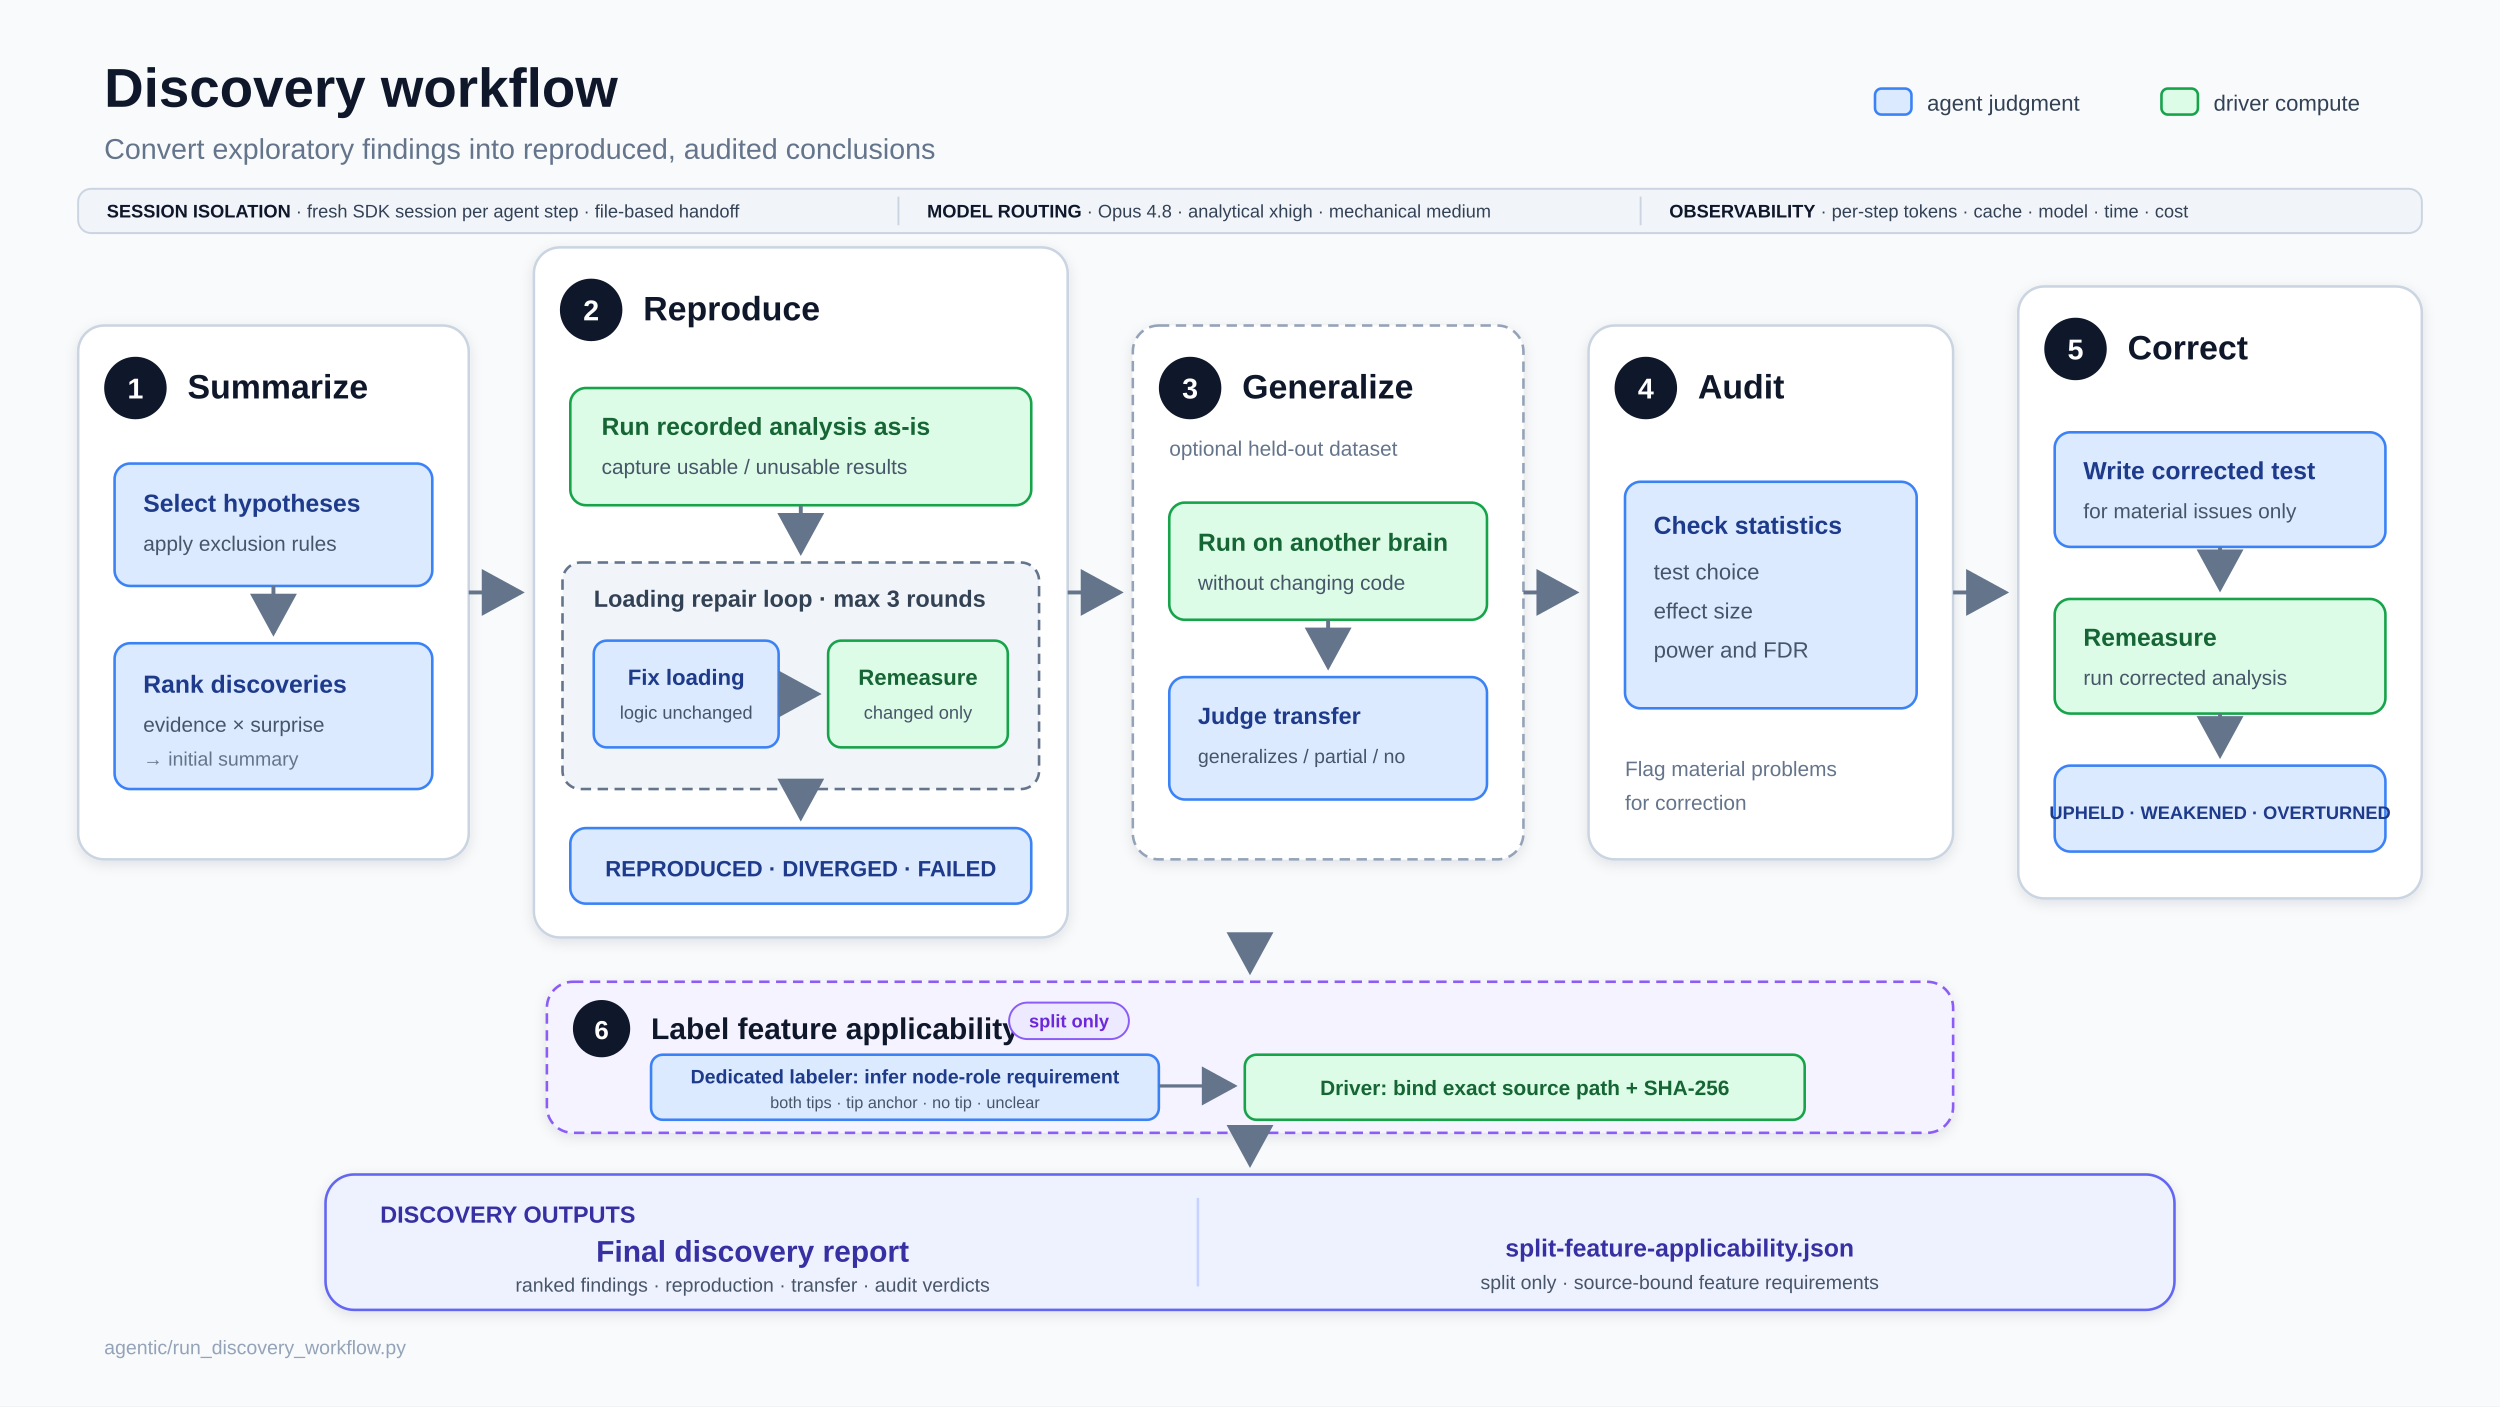
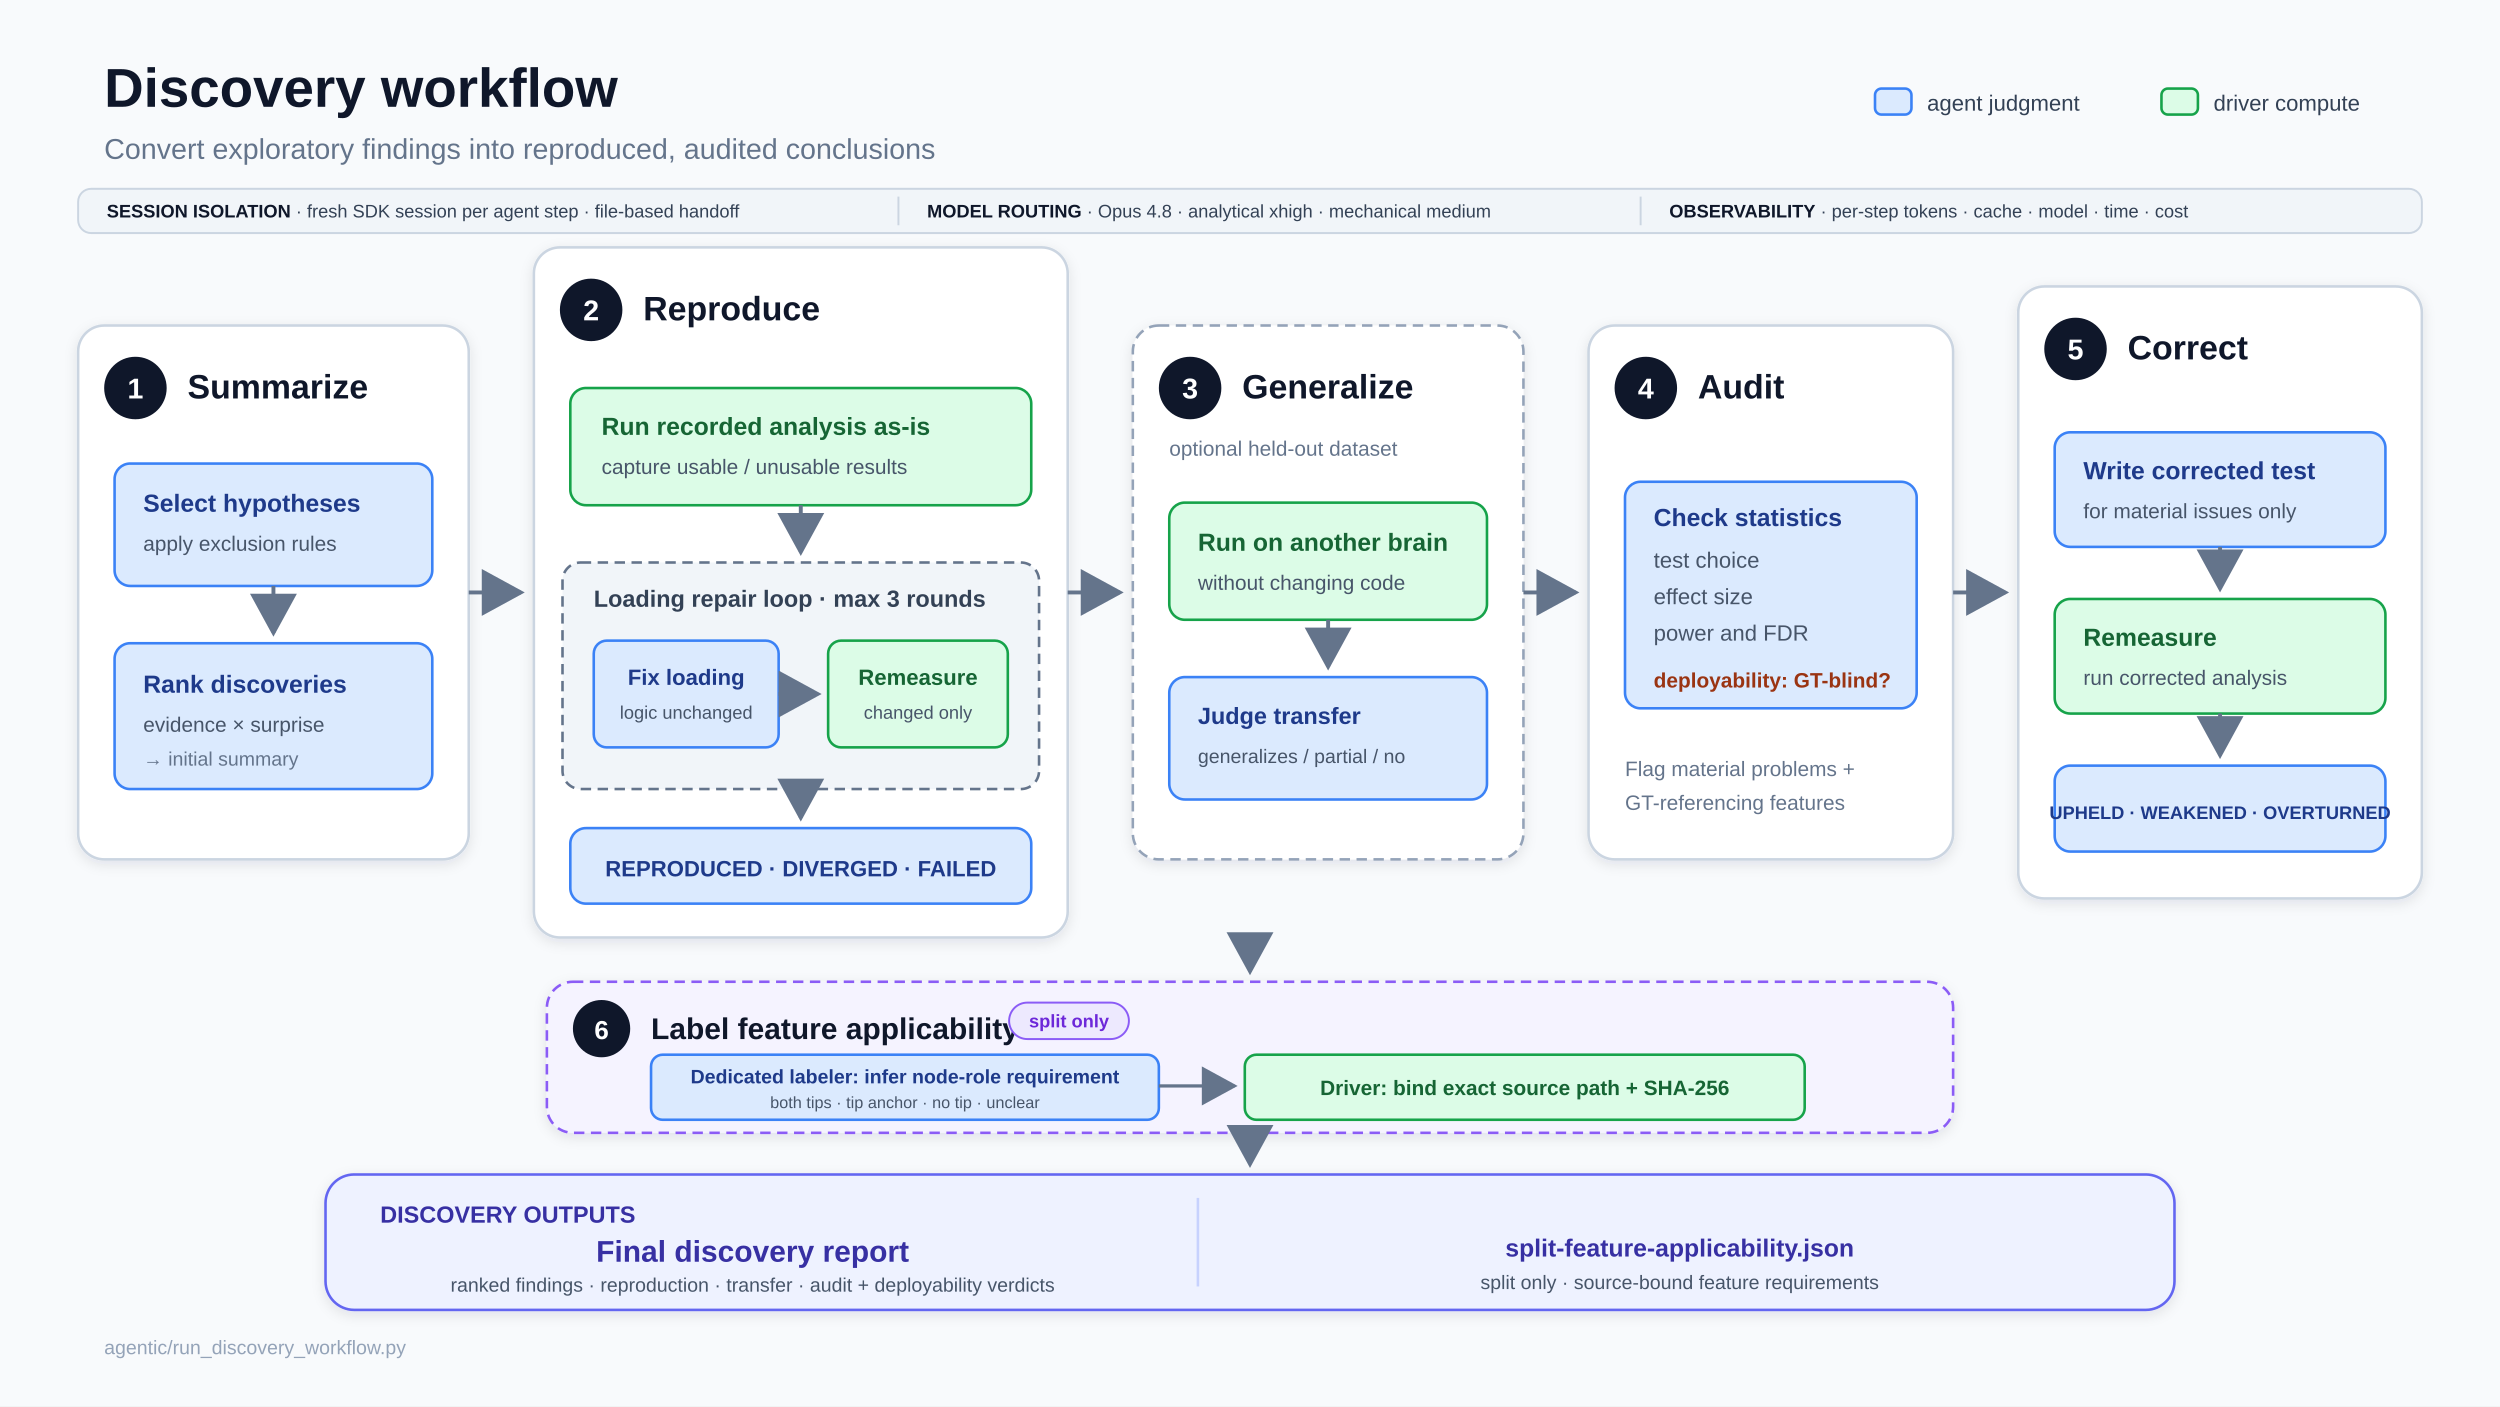
<svg xmlns="http://www.w3.org/2000/svg" width="1920" height="1080" viewBox="0 0 1920 1080" font-family="'Helvetica Neue',Arial,sans-serif">
  <defs>
    <marker id="arrow" markerWidth="12" markerHeight="12" refX="10" refY="6" orient="auto">
      <path d="M0,0 L11,6 L0,12 z" fill="#64748b" />
    </marker>
    <filter id="shadow" x="-10%" y="-10%" width="120%" height="130%">
      <feDropShadow dx="0" dy="3" stdDeviation="5" flood-color="#0f172a" flood-opacity="0.10" />
    </filter>
  </defs>
  <rect width="1920" height="1080" fill="#f8fafc" />
  <text x="80" y="82" font-size="42" font-weight="700" fill="#0f172a">Discovery workflow</text>
  <text x="80" y="122" font-size="22" fill="#64748b">Convert exploratory findings into reproduced, audited conclusions</text>
  <rect x="1440" y="68" width="28" height="20" rx="5" fill="#dbeafe" stroke="#3b82f6" stroke-width="2" />
  <text x="1480" y="85" font-size="17" fill="#334155">agent judgment</text>
  <rect x="1660" y="68" width="28" height="20" rx="5" fill="#dcfce7" stroke="#16a34a" stroke-width="2" />
  <text x="1700" y="85" font-size="17" fill="#334155">driver compute</text>
  <rect x="60" y="145" width="1800" height="34" rx="10" fill="#f1f5f9" stroke="#cbd5e1" stroke-width="1.5" />
  <line x1="690" y1="151" x2="690" y2="173" stroke="#cbd5e1" stroke-width="1.5" />
  <line x1="1260" y1="151" x2="1260" y2="173" stroke="#cbd5e1" stroke-width="1.5" />
  <text x="82" y="167" font-size="14" fill="#334155">
    <tspan font-weight="700" fill="#0f172a">SESSION ISOLATION</tspan>
    <tspan> · fresh SDK session per agent step · file-based handoff</tspan>
  </text>
  <text x="712" y="167" font-size="14" fill="#334155">
    <tspan font-weight="700" fill="#0f172a">MODEL ROUTING</tspan>
    <tspan> · Opus 4.8 · analytical xhigh · mechanical medium</tspan>
  </text>
  <text x="1282" y="167" font-size="14" fill="#334155">
    <tspan font-weight="700" fill="#0f172a">OBSERVABILITY</tspan>
    <tspan> · per-step tokens · cache · model · time · cost</tspan>
  </text>
  <rect x="60" y="250" width="300" height="410" rx="20" fill="#ffffff" stroke="#cbd5e1" stroke-width="2" filter="url(#shadow)" />
  <circle cx="104" cy="298" r="24" fill="#0f172a" />
  <text x="104" y="306" font-size="22" font-weight="700" text-anchor="middle" fill="#ffffff">1</text>
  <text x="144" y="306" font-size="26" font-weight="700" fill="#0f172a">Summarize</text>
  <rect x="88" y="356" width="244" height="94" rx="12" fill="#dbeafe" stroke="#3b82f6" stroke-width="2" />
  <text x="110" y="393" font-size="19" font-weight="600" fill="#1e3a8a">Select hypotheses</text>
  <text x="110" y="423" font-size="16" fill="#475569">apply exclusion rules</text>
  <line x1="210" y1="450" x2="210" y2="486" stroke="#64748b" stroke-width="3" marker-end="url(#arrow)" />
  <rect x="88" y="494" width="244" height="112" rx="12" fill="#dbeafe" stroke="#3b82f6" stroke-width="2" />
  <text x="110" y="532" font-size="19" font-weight="600" fill="#1e3a8a">Rank discoveries</text>
  <text x="110" y="562" font-size="16" fill="#475569">evidence × surprise</text>
  <text x="110" y="588" font-size="15" fill="#64748b">→ initial summary</text>
  <line x1="360" y1="455" x2="400" y2="455" stroke="#64748b" stroke-width="3" marker-end="url(#arrow)" />
  <rect x="410" y="190" width="410" height="530" rx="20" fill="#ffffff" stroke="#cbd5e1" stroke-width="2" filter="url(#shadow)" />
  <circle cx="454" cy="238" r="24" fill="#0f172a" />
  <text x="454" y="246" font-size="22" font-weight="700" text-anchor="middle" fill="#ffffff">2</text>
  <text x="494" y="246" font-size="26" font-weight="700" fill="#0f172a">Reproduce</text>
  <rect x="438" y="298" width="354" height="90" rx="12" fill="#dcfce7" stroke="#16a34a" stroke-width="2" />
  <text x="462" y="334" font-size="19" font-weight="600" fill="#166534">Run recorded analysis as-is</text>
  <text x="462" y="364" font-size="16" fill="#475569">capture usable / unusable results</text>
  <line x1="615" y1="388" x2="615" y2="424" stroke="#64748b" stroke-width="3" marker-end="url(#arrow)" />
  <rect x="432" y="432" width="366" height="174" rx="14" fill="#f1f5f9" stroke="#64748b" stroke-width="2" stroke-dasharray="8 5" />
  <text x="456" y="466" font-size="18" font-weight="700" fill="#334155">Loading repair loop · max 3 rounds</text>
  <rect x="456" y="492" width="142" height="82" rx="10" fill="#dbeafe" stroke="#3b82f6" stroke-width="2" />
  <text x="527" y="526" font-size="17" font-weight="600" text-anchor="middle" fill="#1e3a8a">Fix loading</text>
  <text x="527" y="552" font-size="14" text-anchor="middle" fill="#475569">logic unchanged</text>
  <line x1="598" y1="533" x2="628" y2="533" stroke="#64748b" stroke-width="3" marker-end="url(#arrow)" />
  <rect x="636" y="492" width="138" height="82" rx="10" fill="#dcfce7" stroke="#16a34a" stroke-width="2" />
  <text x="705" y="526" font-size="17" font-weight="600" text-anchor="middle" fill="#166534">Remeasure</text>
  <text x="705" y="552" font-size="14" text-anchor="middle" fill="#475569">changed only</text>
  <line x1="615" y1="606" x2="615" y2="628" stroke="#64748b" stroke-width="3" marker-end="url(#arrow)" />
  <rect x="438" y="636" width="354" height="58" rx="12" fill="#dbeafe" stroke="#3b82f6" stroke-width="2" />
  <text x="615" y="673" font-size="17" font-weight="600" text-anchor="middle" fill="#1e3a8a">REPRODUCED · DIVERGED · FAILED</text>
  <line x1="820" y1="455" x2="860" y2="455" stroke="#64748b" stroke-width="3" marker-end="url(#arrow)" />
  <rect x="870" y="250" width="300" height="410" rx="20" fill="#ffffff" stroke="#94a3b8" stroke-width="2" stroke-dasharray="8 5" filter="url(#shadow)" />
  <circle cx="914" cy="298" r="24" fill="#0f172a" />
  <text x="914" y="306" font-size="22" font-weight="700" text-anchor="middle" fill="#ffffff">3</text>
  <text x="954" y="306" font-size="26" font-weight="700" fill="#0f172a">Generalize</text>
  <text x="898" y="350" font-size="16" fill="#64748b">optional held-out dataset</text>
  <rect x="898" y="386" width="244" height="90" rx="12" fill="#dcfce7" stroke="#16a34a" stroke-width="2" />
  <text x="920" y="423" font-size="19" font-weight="600" fill="#166534">Run on another brain</text>
  <text x="920" y="453" font-size="16" fill="#475569">without changing code</text>
  <line x1="1020" y1="476" x2="1020" y2="512" stroke="#64748b" stroke-width="3" marker-end="url(#arrow)" />
  <rect x="898" y="520" width="244" height="94" rx="12" fill="#dbeafe" stroke="#3b82f6" stroke-width="2" />
  <text x="920" y="556" font-size="18" font-weight="600" fill="#1e3a8a">Judge transfer</text>
  <text x="920" y="586" font-size="15" fill="#475569">generalizes / partial / no</text>
  <line x1="1170" y1="455" x2="1210" y2="455" stroke="#64748b" stroke-width="3" marker-end="url(#arrow)" />
  <rect x="1220" y="250" width="280" height="410" rx="20" fill="#ffffff" stroke="#cbd5e1" stroke-width="2" filter="url(#shadow)" />
  <circle cx="1264" cy="298" r="24" fill="#0f172a" />
  <text x="1264" y="306" font-size="22" font-weight="700" text-anchor="middle" fill="#ffffff">4</text>
  <text x="1304" y="306" font-size="26" font-weight="700" fill="#0f172a">Audit</text>
  <rect x="1248" y="370" width="224" height="174" rx="12" fill="#dbeafe" stroke="#3b82f6" stroke-width="2" />
-   <text x="1270" y="410" font-size="19" font-weight="600" fill="#1e3a8a">Check statistics</text>
-   <text x="1270" y="445" font-size="17" fill="#475569">test choice</text>
-   <text x="1270" y="475" font-size="17" fill="#475569">effect size</text>
-   <text x="1270" y="505" font-size="17" fill="#475569">power and FDR</text>
-   <text x="1248" y="596" font-size="16" fill="#64748b">Flag material problems</text>
-   <text x="1248" y="622" font-size="16" fill="#64748b">for correction</text>
+   <text x="1270" y="404" font-size="19" font-weight="600" fill="#1e3a8a">Check statistics</text>
+   <text x="1270" y="436" font-size="17" fill="#475569">test choice</text>
+   <text x="1270" y="464" font-size="17" fill="#475569">effect size</text>
+   <text x="1270" y="492" font-size="17" fill="#475569">power and FDR</text>
+   <text x="1270" y="528" font-size="16" font-weight="600" fill="#9a3412">deployability: GT-blind?</text>
+   <text x="1248" y="596" font-size="16" fill="#64748b">Flag material problems +</text>
+   <text x="1248" y="622" font-size="16" fill="#64748b">GT-referencing features</text>
  <line x1="1500" y1="455" x2="1540" y2="455" stroke="#64748b" stroke-width="3" marker-end="url(#arrow)" />
  <rect x="1550" y="220" width="310" height="470" rx="20" fill="#ffffff" stroke="#cbd5e1" stroke-width="2" filter="url(#shadow)" />
  <circle cx="1594" cy="268" r="24" fill="#0f172a" />
  <text x="1594" y="276" font-size="22" font-weight="700" text-anchor="middle" fill="#ffffff">5</text>
  <text x="1634" y="276" font-size="26" font-weight="700" fill="#0f172a">Correct</text>
  <rect x="1578" y="332" width="254" height="88" rx="12" fill="#dbeafe" stroke="#3b82f6" stroke-width="2" />
  <text x="1600" y="368" font-size="19" font-weight="600" fill="#1e3a8a">Write corrected test</text>
  <text x="1600" y="398" font-size="16" fill="#475569">for material issues only</text>
  <line x1="1705" y1="420" x2="1705" y2="452" stroke="#64748b" stroke-width="3" marker-end="url(#arrow)" />
  <rect x="1578" y="460" width="254" height="88" rx="12" fill="#dcfce7" stroke="#16a34a" stroke-width="2" />
  <text x="1600" y="496" font-size="19" font-weight="600" fill="#166534">Remeasure</text>
  <text x="1600" y="526" font-size="16" fill="#475569">run corrected analysis</text>
  <line x1="1705" y1="548" x2="1705" y2="580" stroke="#64748b" stroke-width="3" marker-end="url(#arrow)" />
  <rect x="1578" y="588" width="254" height="66" rx="12" fill="#dbeafe" stroke="#3b82f6" stroke-width="2" />
  <text x="1705" y="629" font-size="14" font-weight="600" text-anchor="middle" fill="#1e3a8a">UPHELD · WEAKENED · OVERTURNED</text>
  <line x1="960" y1="720" x2="960" y2="746" stroke="#64748b" stroke-width="3" marker-end="url(#arrow)" />
  <rect x="420" y="754" width="1080" height="116" rx="20" fill="#f5f3ff" stroke="#8b5cf6" stroke-width="2" stroke-dasharray="8 5" filter="url(#shadow)" />
  <circle cx="462" cy="790" r="22" fill="#0f172a" />
  <text x="462" y="798" font-size="20" font-weight="700" text-anchor="middle" fill="#ffffff">6</text>
  <text x="500" y="798" font-size="23" font-weight="700" fill="#0f172a">Label feature applicability</text>
  <rect x="775" y="770" width="92" height="28" rx="14" fill="#ede9fe" stroke="#8b5cf6" stroke-width="1.5" />
  <text x="821" y="789" font-size="14" font-weight="700" text-anchor="middle" fill="#6d28d9">split only</text>
  <rect x="500" y="810" width="390" height="50" rx="9" fill="#dbeafe" stroke="#3b82f6" stroke-width="2" />
  <text x="695" y="832" font-size="15" font-weight="600" text-anchor="middle" fill="#1e3a8a">Dedicated labeler: infer node-role requirement</text>
  <text x="695" y="851" font-size="12.5" text-anchor="middle" fill="#475569">both tips · tip anchor · no tip · unclear</text>
  <line x1="890" y1="834" x2="948" y2="834" stroke="#64748b" stroke-width="2.5" marker-end="url(#arrow)" />
  <rect x="956" y="810" width="430" height="50" rx="9" fill="#dcfce7" stroke="#16a34a" stroke-width="2" />
  <text x="1171" y="841" font-size="16" font-weight="600" text-anchor="middle" fill="#166534">Driver: bind exact source path + SHA-256</text>
  <line x1="960" y1="870" x2="960" y2="894" stroke="#64748b" stroke-width="3" marker-end="url(#arrow)" />
  <rect x="250" y="902" width="1420" height="104" rx="22" fill="#eef2ff" stroke="#6366f1" stroke-width="2" filter="url(#shadow)" />
  <text x="292" y="939" font-size="18" font-weight="700" fill="#3730a3">DISCOVERY OUTPUTS</text>
  <line x1="920" y1="920" x2="920" y2="988" stroke="#c7d2fe" stroke-width="2" />
  <text x="578" y="969" font-size="23" font-weight="700" text-anchor="middle" fill="#3730a3">Final discovery report</text>
-   <text x="578" y="992" font-size="15" text-anchor="middle" fill="#475569">ranked findings · reproduction · transfer · audit verdicts</text>
+   <text x="578" y="992" font-size="15" text-anchor="middle" fill="#475569">ranked findings · reproduction · transfer · audit + deployability verdicts</text>
  <text x="1290" y="965" font-size="19" font-weight="700" text-anchor="middle" fill="#3730a3">split-feature-applicability.json</text>
  <text x="1290" y="990" font-size="15" text-anchor="middle" fill="#475569">split only · source-bound feature requirements</text>
  <text x="80" y="1040" font-size="15" fill="#94a3b8">agentic/run_discovery_workflow.py</text>
</svg>
